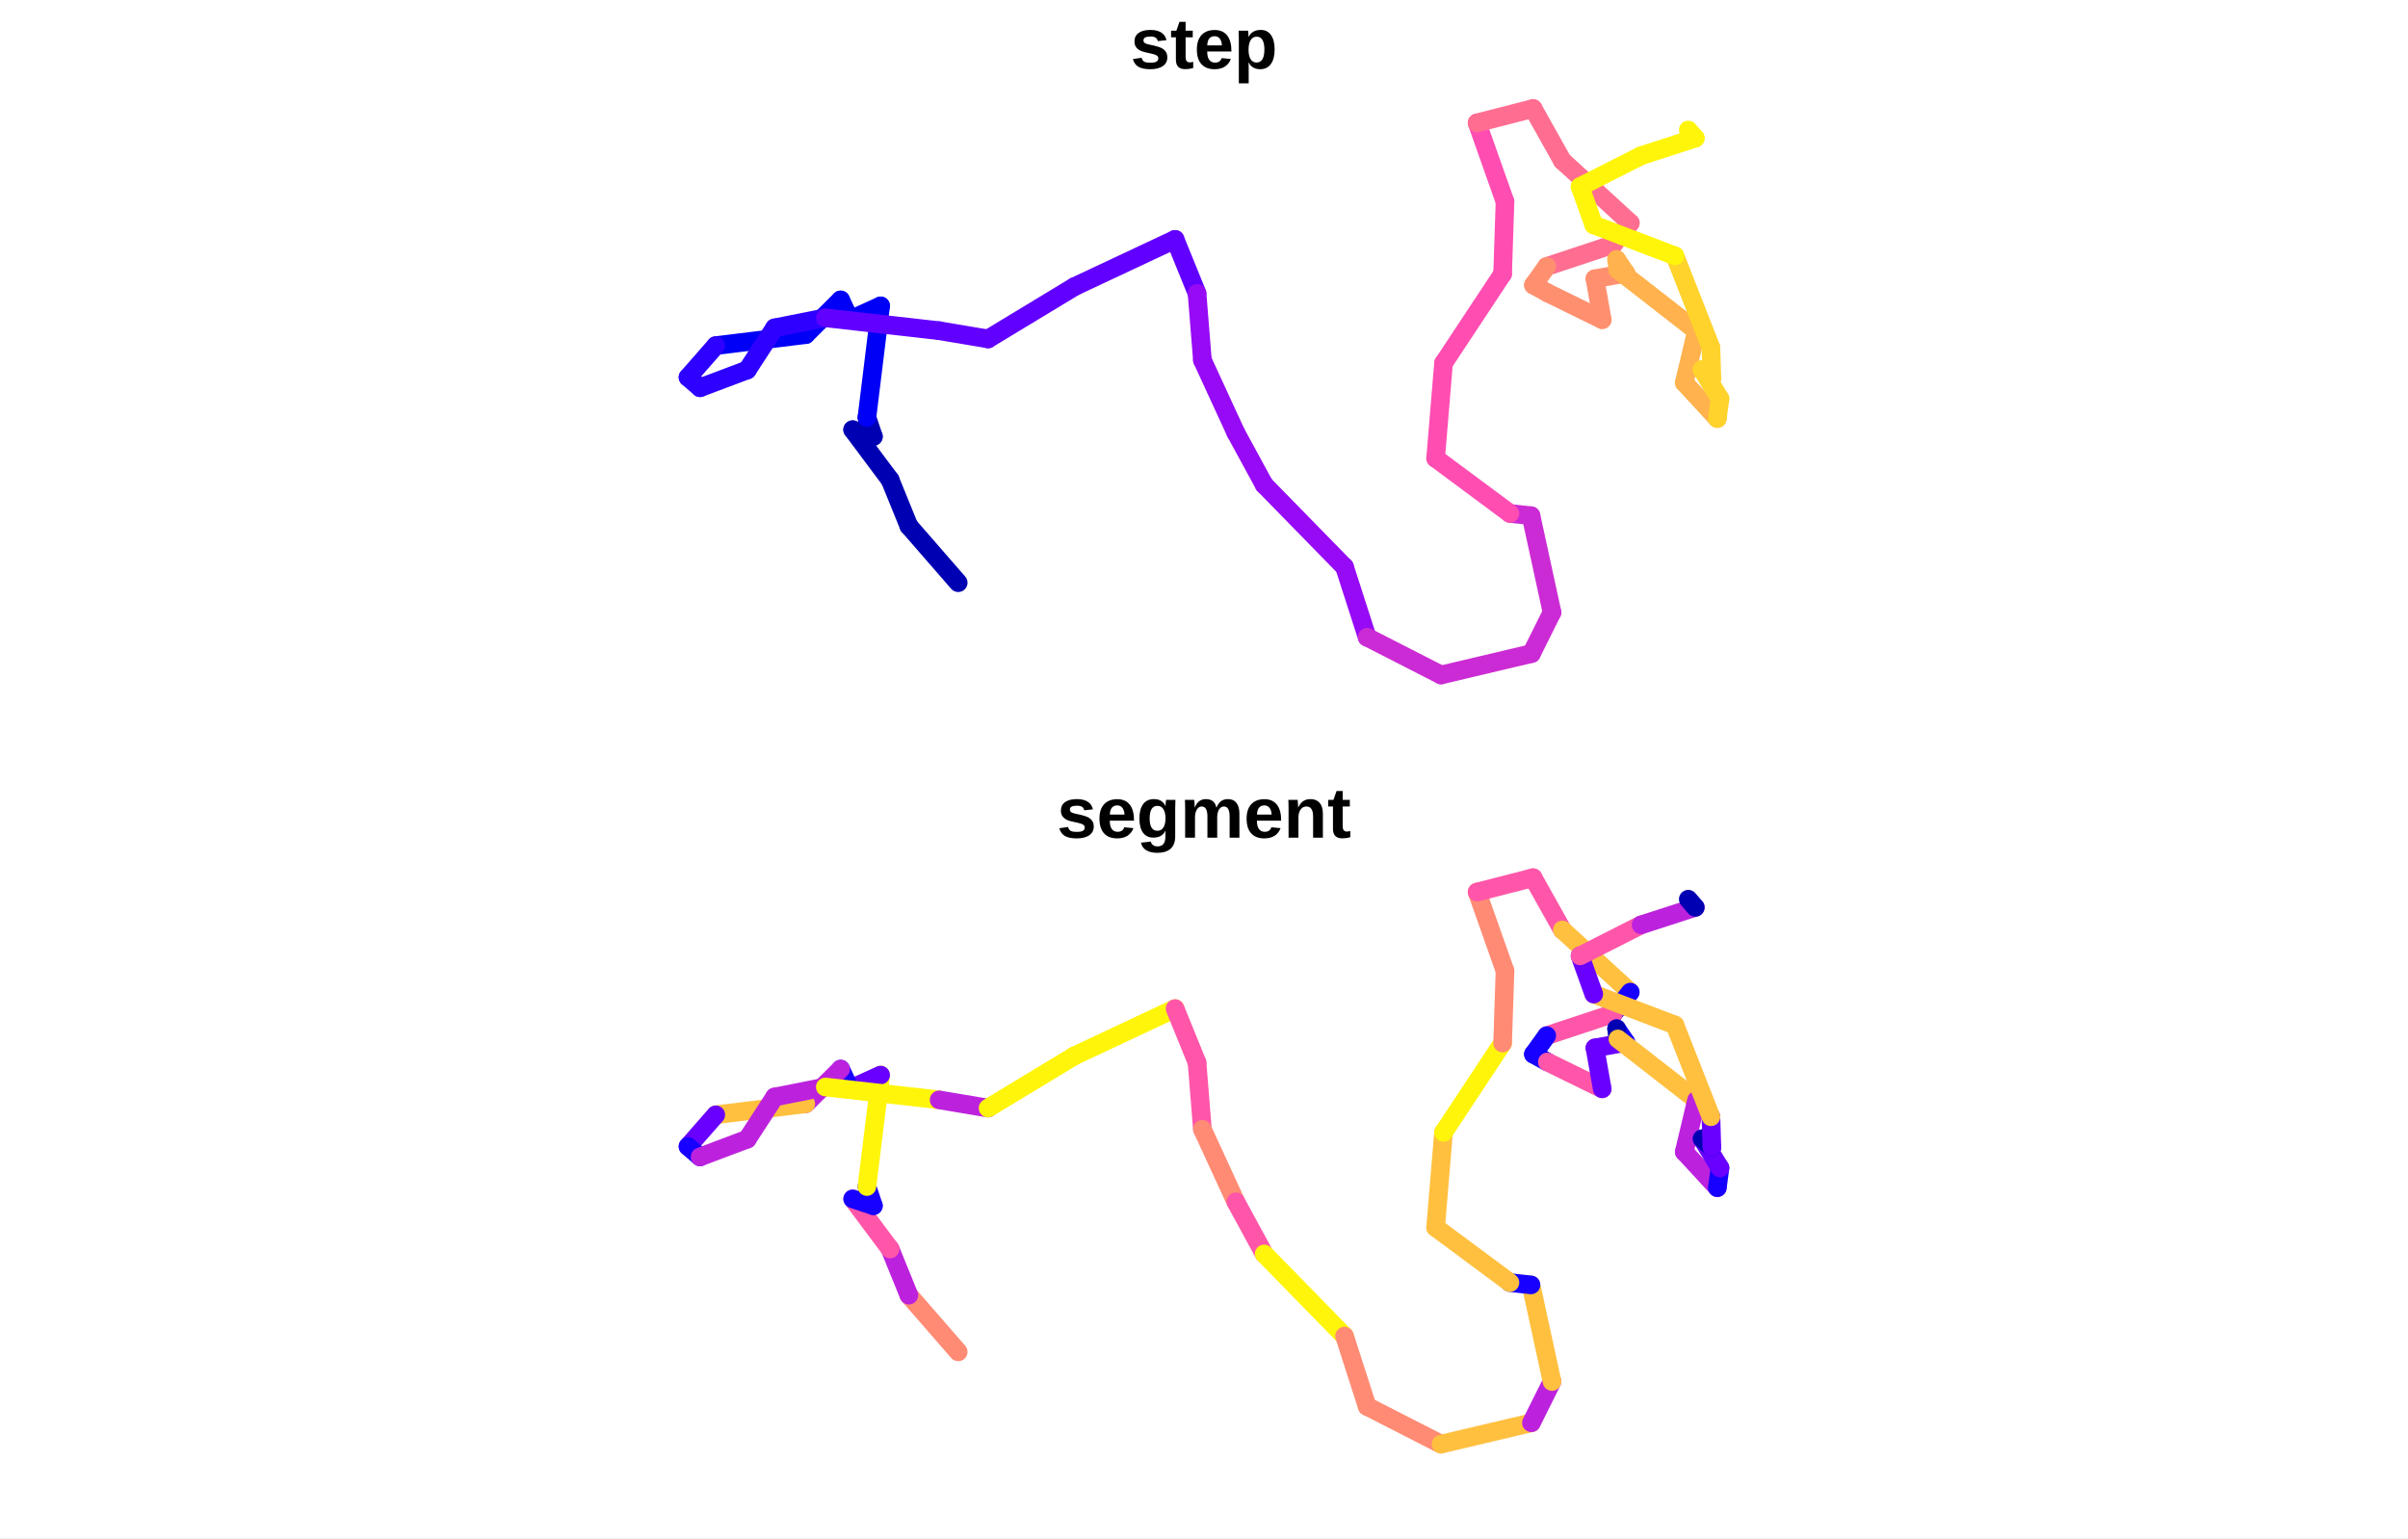
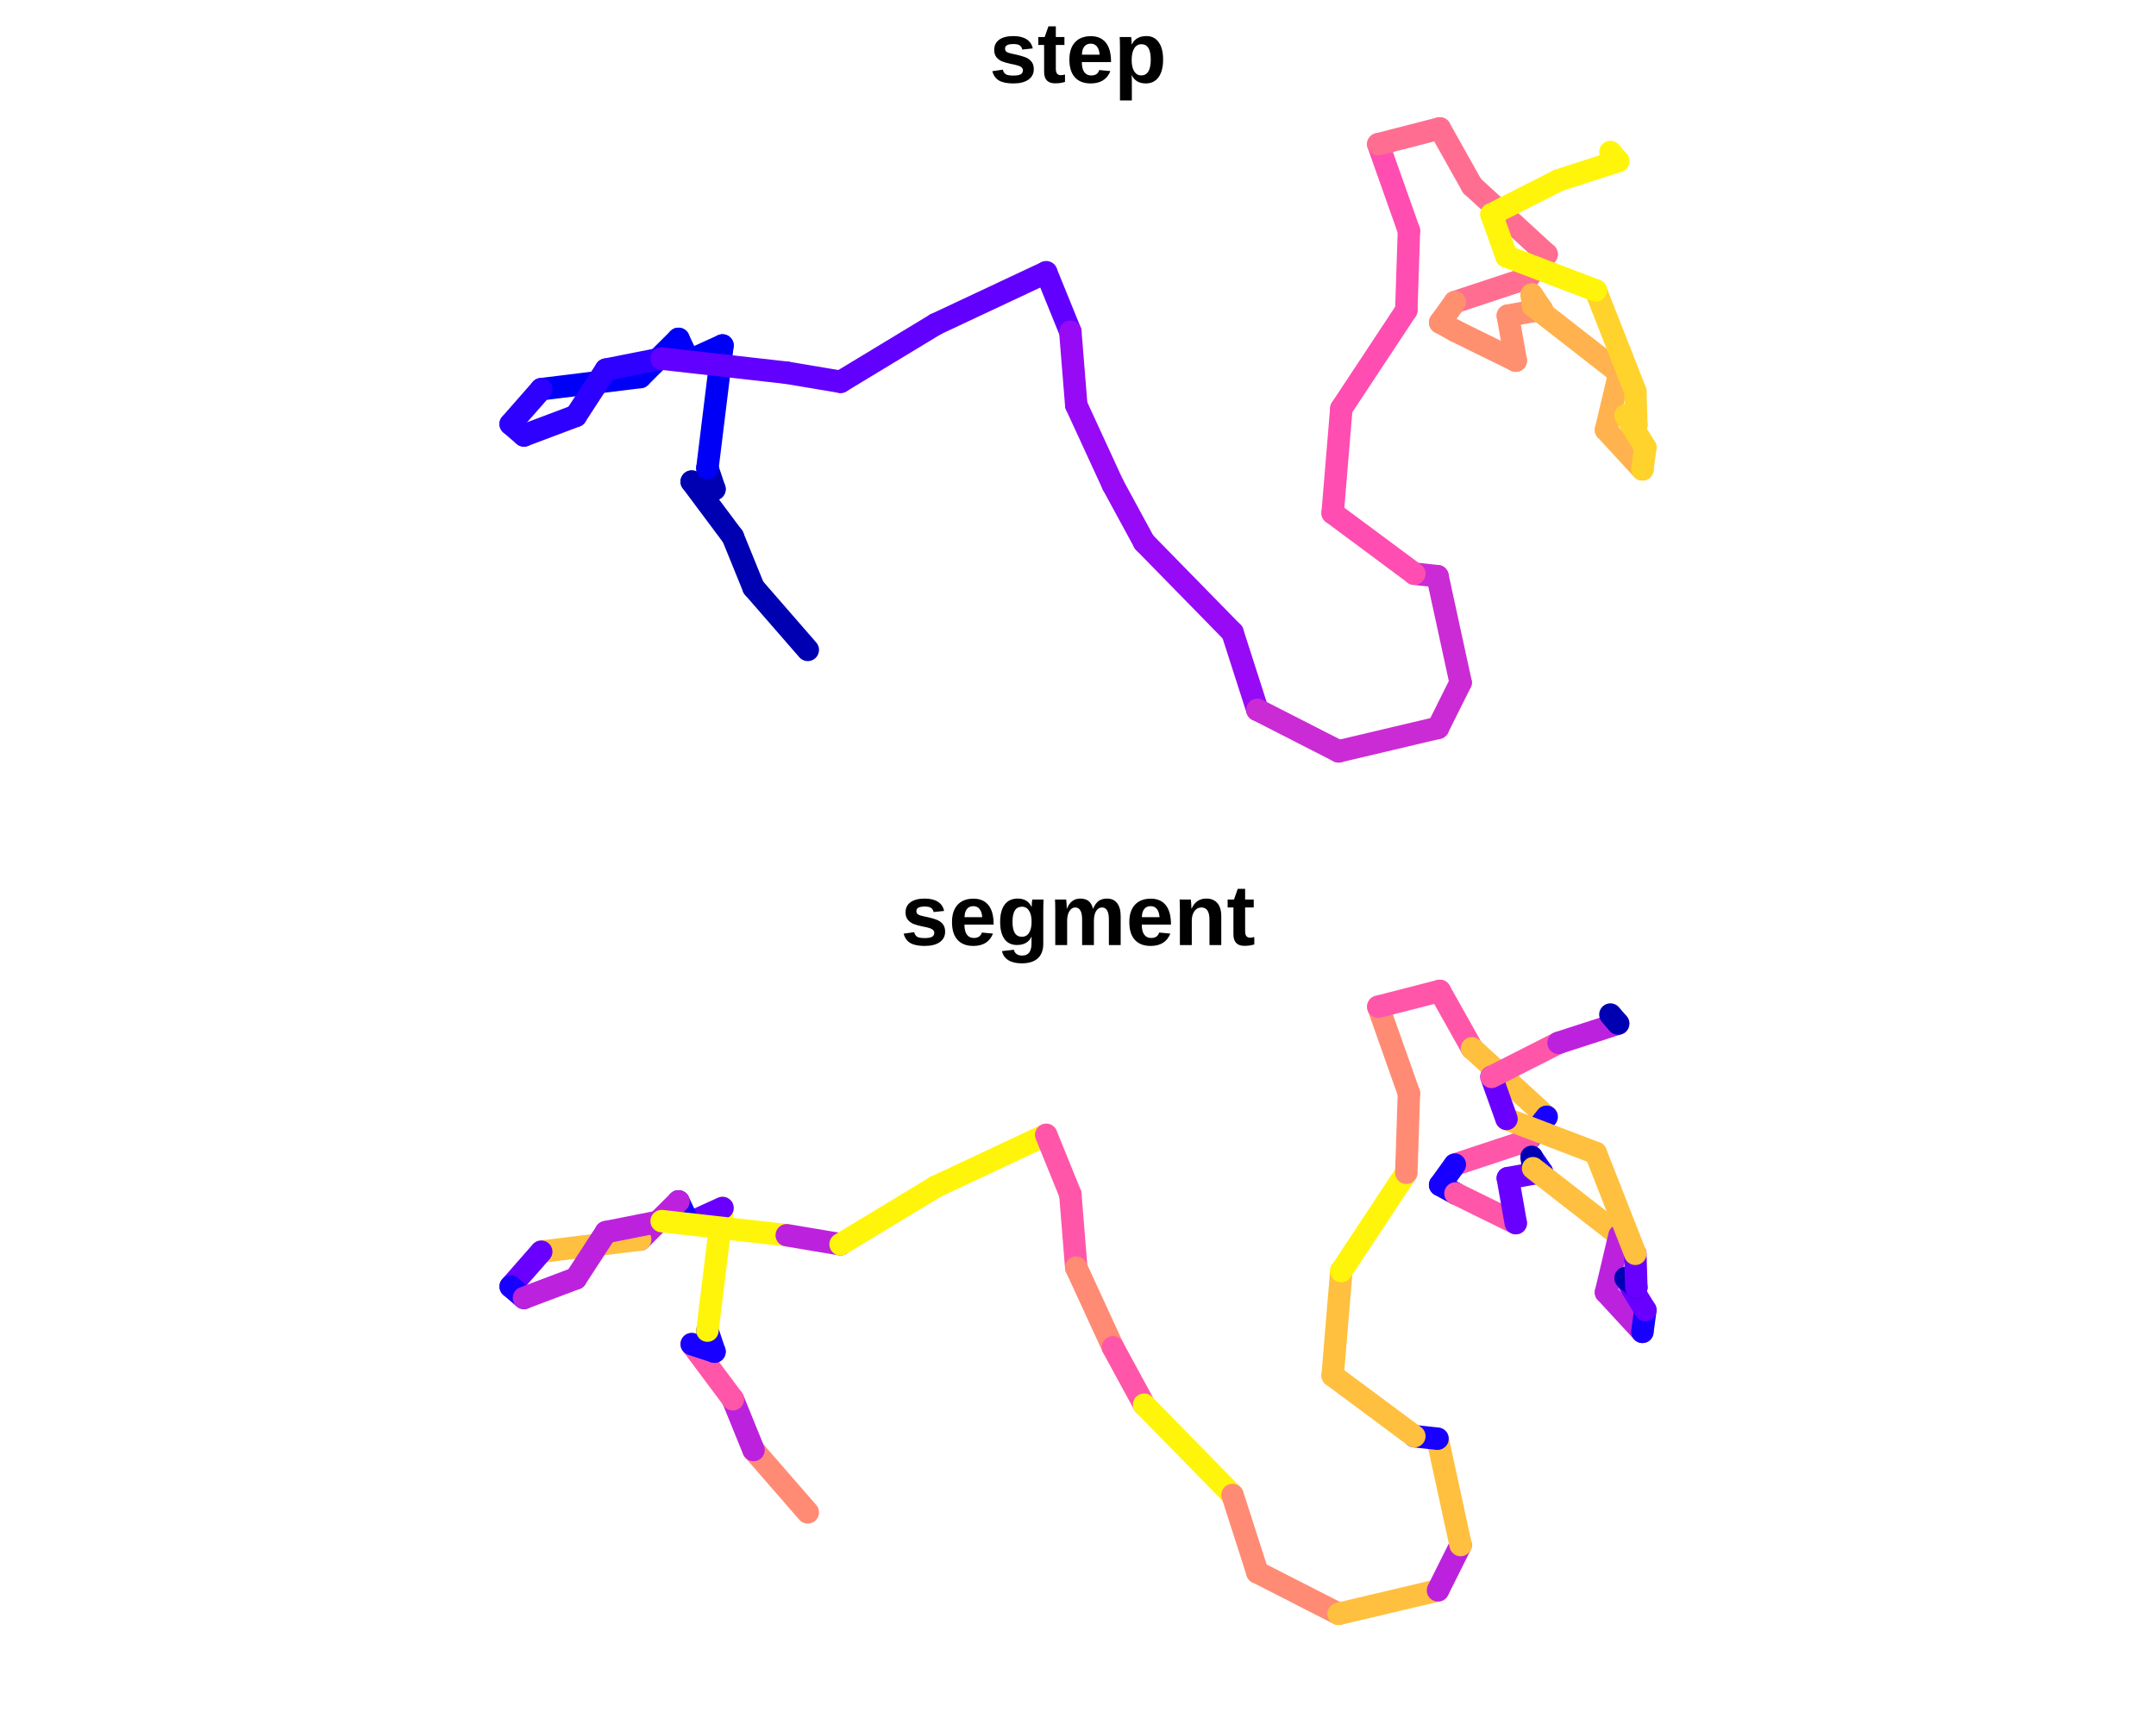
- <svg xmlns="http://www.w3.org/2000/svg" class="svglite" width="484.56pt" height="309.60pt" viewBox="0 0 484.56 309.60">
+ <svg xmlns="http://www.w3.org/2000/svg" class="svglite" width="360.00pt" height="288.00pt" viewBox="0 0 360.00 288.00">
  <defs>
    <style type="text/css">
    .svglite line, .svglite polyline, .svglite polygon, .svglite path, .svglite rect, .svglite circle {
      fill: none;
      stroke: #000000;
      stroke-linecap: round;
      stroke-linejoin: round;
      stroke-miterlimit: 10.00;
    }
    .svglite text {
      white-space: pre;
    }
  </style>
  </defs>
  <rect width="100%" height="100%" style="stroke: none; fill: #FFFFFF;" />
  <defs>
-     <clipPath id="cpMC4wMHw0ODQuNTZ8MC4wMHwzMDkuNjA=">
-       <rect x="0.00" y="0.00" width="484.56" height="309.60" />
+     <clipPath id="cpMC4wMHwzNjAuMDB8MC4wMHwyODguMDA=">
+       <rect x="0.00" y="0.00" width="360.00" height="288.00" />
    </clipPath>
  </defs>
-   <g clip-path="url(#cpMC4wMHw0ODQuNTZ8MC4wMHwzMDkuNjA=)">
+   <g clip-path="url(#cpMC4wMHwzNjAuMDB8MC4wMHwyODguMDA=)">
</g>
  <defs>
-     <clipPath id="cpMTQuNDB8NDcwLjE2fDE3LjI4fDE0MC40MA==">
-       <rect x="14.40" y="17.28" width="455.76" height="123.12" />
+     <clipPath id="cpMTQuNDB8MzQ1LjYwfDE3LjI4fDEyOS42MA==">
+       <rect x="14.40" y="17.28" width="331.20" height="112.32" />
    </clipPath>
  </defs>
-   <g clip-path="url(#cpMTQuNDB8NDcwLjE2fDE3LjI4fDE0MC40MA==)">
-     <rect x="14.40" y="17.28" width="455.76" height="123.12" style="stroke-width: 0.75; stroke: #FFFFFF; fill: #FFFFFF;" />
-     <polyline points="192.82,117.27 182.89,105.86 " style="stroke-width: 3.75; stroke: #0000B3;" />
-     <polyline points="182.89,105.86 179.11,96.56 " style="stroke-width: 3.75; stroke: #0000B3;" />
-     <polyline points="179.11,96.56 171.58,86.48 " style="stroke-width: 3.75; stroke: #0000B3;" />
-     <polyline points="171.58,86.48 175.75,87.85 " style="stroke-width: 3.75; stroke: #0000B3;" />
-     <polyline points="175.75,87.85 174.45,84.00 " style="stroke-width: 3.75; stroke: #0000B3;" />
-     <polyline points="174.45,84.00 177.21,61.56 " style="stroke-width: 3.75; stroke: #0000F6;" />
-     <polyline points="177.21,61.56 171.04,64.36 " style="stroke-width: 3.75; stroke: #0000F6;" />
-     <polyline points="171.04,64.36 169.16,60.36 " style="stroke-width: 3.75; stroke: #0000F6;" />
-     <polyline points="169.16,60.36 162.14,67.34 " style="stroke-width: 3.75; stroke: #0000F6;" />
-     <polyline points="162.14,67.34 144.03,69.56 " style="stroke-width: 3.75; stroke: #0000F6;" />
-     <polyline points="144.03,69.56 138.45,75.93 " style="stroke-width: 3.75; stroke: #2D00FF;" />
-     <polyline points="138.45,75.93 140.88,78.03 " style="stroke-width: 3.75; stroke: #2D00FF;" />
-     <polyline points="140.88,78.03 150.37,74.46 " style="stroke-width: 3.75; stroke: #2D00FF;" />
-     <polyline points="150.37,74.46 155.88,65.98 " style="stroke-width: 3.75; stroke: #2D00FF;" />
-     <polyline points="155.88,65.98 166.08,63.96 " style="stroke-width: 3.75; stroke: #2D00FF;" />
-     <polyline points="166.08,63.96 188.98,66.55 " style="stroke-width: 3.75; stroke: #6200FF;" />
-     <polyline points="188.98,66.55 198.83,68.21 " style="stroke-width: 3.75; stroke: #6200FF;" />
-     <polyline points="198.83,68.21 216.23,57.68 " style="stroke-width: 3.75; stroke: #6200FF;" />
-     <polyline points="216.23,57.68 236.46,48.18 " style="stroke-width: 3.75; stroke: #6200FF;" />
-     <polyline points="236.46,48.18 240.88,59.05 " style="stroke-width: 3.75; stroke: #6200FF;" />
-     <polyline points="240.88,59.05 241.96,72.48 " style="stroke-width: 3.75; stroke: #960AF5;" />
-     <polyline points="241.96,72.48 248.68,87.07 " style="stroke-width: 3.75; stroke: #960AF5;" />
-     <polyline points="248.68,87.07 254.39,97.56 " style="stroke-width: 3.75; stroke: #960AF5;" />
-     <polyline points="254.39,97.56 270.56,114.10 " style="stroke-width: 3.75; stroke: #960AF5;" />
-     <polyline points="270.56,114.10 275.11,128.24 " style="stroke-width: 3.75; stroke: #960AF5;" />
-     <polyline points="275.11,128.24 289.98,135.84 " style="stroke-width: 3.75; stroke: #CB2BD4;" />
-     <polyline points="289.98,135.84 308.17,131.54 " style="stroke-width: 3.75; stroke: #CB2BD4;" />
-     <polyline points="308.17,131.54 312.31,123.24 " style="stroke-width: 3.75; stroke: #CB2BD4;" />
-     <polyline points="312.31,123.24 308.08,103.79 " style="stroke-width: 3.75; stroke: #CB2BD4;" />
-     <polyline points="308.08,103.79 303.84,103.33 " style="stroke-width: 3.75; stroke: #CB2BD4;" />
-     <polyline points="303.84,103.33 288.89,92.23 " style="stroke-width: 3.75; stroke: #FF4DB2;" />
-     <polyline points="288.89,92.23 290.48,73.10 " style="stroke-width: 3.75; stroke: #FF4DB2;" />
-     <polyline points="290.48,73.10 302.37,55.12 " style="stroke-width: 3.75; stroke: #FF4DB2;" />
-     <polyline points="302.37,55.12 302.85,40.59 " style="stroke-width: 3.75; stroke: #FF4DB2;" />
-     <polyline points="302.85,40.59 297.24,24.73 " style="stroke-width: 3.75; stroke: #FF4DB2;" />
-     <polyline points="297.24,24.73 308.50,21.84 " style="stroke-width: 3.75; stroke: #FF6E91;" />
-     <polyline points="308.50,21.84 314.39,32.35 " style="stroke-width: 3.75; stroke: #FF6E91;" />
-     <polyline points="314.39,32.35 328.06,44.87 " style="stroke-width: 3.75; stroke: #FF6E91;" />
-     <polyline points="328.06,44.87 324.66,49.19 " style="stroke-width: 3.75; stroke: #FF6E91;" />
-     <polyline points="324.66,49.19 311.25,53.63 " style="stroke-width: 3.75; stroke: #FF6E91;" />
-     <polyline points="311.25,53.63 308.57,57.36 " style="stroke-width: 3.75; stroke: #FF906F;" />
-     <polyline points="308.57,57.36 311.37,58.92 " style="stroke-width: 3.75; stroke: #FF906F;" />
-     <polyline points="311.37,58.92 322.41,64.33 " style="stroke-width: 3.75; stroke: #FF906F;" />
-     <polyline points="322.41,64.33 320.95,56.10 " style="stroke-width: 3.75; stroke: #FF906F;" />
-     <polyline points="320.95,56.10 327.18,54.99 " style="stroke-width: 3.75; stroke: #FF906F;" />
-     <polyline points="327.18,54.99 325.31,52.23 " style="stroke-width: 3.75; stroke: #FFB24D;" />
-     <polyline points="325.31,52.23 325.56,54.29 " style="stroke-width: 3.75; stroke: #FFB24D;" />
-     <polyline points="325.56,54.29 341.39,66.61 " style="stroke-width: 3.75; stroke: #FFB24D;" />
-     <polyline points="341.39,66.61 338.92,77.01 " style="stroke-width: 3.75; stroke: #FFB24D;" />
-     <polyline points="338.92,77.01 345.58,84.23 " style="stroke-width: 3.75; stroke: #FFB24D;" />
-     <polyline points="345.58,84.23 346.11,80.24 " style="stroke-width: 3.75; stroke: #FFD32C;" />
-     <polyline points="346.11,80.24 342.51,74.38 " style="stroke-width: 3.75; stroke: #FFD32C;" />
-     <polyline points="342.51,74.38 344.48,76.10 " style="stroke-width: 3.75; stroke: #FFD32C;" />
-     <polyline points="344.48,76.10 344.29,69.95 " style="stroke-width: 3.75; stroke: #FFD32C;" />
-     <polyline points="344.29,69.95 337.04,51.49 " style="stroke-width: 3.75; stroke: #FFD32C;" />
-     <polyline points="337.04,51.49 320.71,45.26 " style="stroke-width: 3.75; stroke: #FFF50A;" />
-     <polyline points="320.71,45.26 317.96,37.57 " style="stroke-width: 3.75; stroke: #FFF50A;" />
-     <polyline points="317.96,37.57 330.24,31.34 " style="stroke-width: 3.75; stroke: #FFF50A;" />
-     <polyline points="330.24,31.34 341.14,27.81 " style="stroke-width: 3.75; stroke: #FFF50A;" />
-     <polyline points="341.14,27.81 339.73,26.17 " style="stroke-width: 3.75; stroke: #FFF50A;" />
+   <g clip-path="url(#cpMTQuNDB8MzQ1LjYwfDE3LjI4fDEyOS42MA==)">
+     <rect x="14.40" y="17.28" width="331.20" height="112.32" style="stroke-width: 0.75; stroke: #FFFFFF; fill: #FFFFFF;" />
+     <polyline points="134.88,108.50 125.82,98.09 " style="stroke-width: 3.75; stroke: #0000B3;" />
+     <polyline points="125.82,98.09 122.37,89.61 " style="stroke-width: 3.75; stroke: #0000B3;" />
+     <polyline points="122.37,89.61 115.50,80.41 " style="stroke-width: 3.75; stroke: #0000B3;" />
+     <polyline points="115.50,80.41 119.30,81.66 " style="stroke-width: 3.75; stroke: #0000B3;" />
+     <polyline points="119.30,81.66 118.12,78.15 " style="stroke-width: 3.75; stroke: #0000B3;" />
+     <polyline points="118.12,78.15 120.64,57.68 " style="stroke-width: 3.75; stroke: #0000F6;" />
+     <polyline points="120.64,57.68 115.01,60.23 " style="stroke-width: 3.75; stroke: #0000F6;" />
+     <polyline points="115.01,60.23 113.29,56.58 " style="stroke-width: 3.75; stroke: #0000F6;" />
+     <polyline points="113.29,56.58 106.89,62.95 " style="stroke-width: 3.75; stroke: #0000F6;" />
+     <polyline points="106.89,62.95 90.37,64.98 " style="stroke-width: 3.75; stroke: #0000F6;" />
+     <polyline points="90.37,64.98 85.27,70.79 " style="stroke-width: 3.75; stroke: #2D00FF;" />
+     <polyline points="85.27,70.79 87.49,72.70 " style="stroke-width: 3.75; stroke: #2D00FF;" />
+     <polyline points="87.49,72.70 96.15,69.44 " style="stroke-width: 3.75; stroke: #2D00FF;" />
+     <polyline points="96.15,69.44 101.18,61.71 " style="stroke-width: 3.75; stroke: #2D00FF;" />
+     <polyline points="101.18,61.71 110.48,59.87 " style="stroke-width: 3.75; stroke: #2D00FF;" />
+     <polyline points="110.48,59.87 131.37,62.23 " style="stroke-width: 3.75; stroke: #6200FF;" />
+     <polyline points="131.37,62.23 140.36,63.74 " style="stroke-width: 3.75; stroke: #6200FF;" />
+     <polyline points="140.36,63.74 156.24,54.13 " style="stroke-width: 3.75; stroke: #6200FF;" />
+     <polyline points="156.24,54.13 174.69,45.47 " style="stroke-width: 3.75; stroke: #6200FF;" />
+     <polyline points="174.69,45.47 178.72,55.39 " style="stroke-width: 3.75; stroke: #6200FF;" />
+     <polyline points="178.72,55.39 179.71,67.64 " style="stroke-width: 3.75; stroke: #960AF5;" />
+     <polyline points="179.71,67.64 185.84,80.95 " style="stroke-width: 3.75; stroke: #960AF5;" />
+     <polyline points="185.84,80.95 191.04,90.52 " style="stroke-width: 3.75; stroke: #960AF5;" />
+     <polyline points="191.04,90.52 205.80,105.60 " style="stroke-width: 3.75; stroke: #960AF5;" />
+     <polyline points="205.80,105.60 209.95,118.51 " style="stroke-width: 3.75; stroke: #960AF5;" />
+     <polyline points="209.95,118.51 223.52,125.44 " style="stroke-width: 3.75; stroke: #CB2BD4;" />
+     <polyline points="223.52,125.44 240.11,121.52 " style="stroke-width: 3.75; stroke: #CB2BD4;" />
+     <polyline points="240.11,121.52 243.89,113.95 " style="stroke-width: 3.75; stroke: #CB2BD4;" />
+     <polyline points="243.89,113.95 240.03,96.20 " style="stroke-width: 3.75; stroke: #CB2BD4;" />
+     <polyline points="240.03,96.20 236.16,95.78 " style="stroke-width: 3.75; stroke: #CB2BD4;" />
+     <polyline points="236.16,95.78 222.52,85.65 " style="stroke-width: 3.75; stroke: #FF4DB2;" />
+     <polyline points="222.52,85.65 223.97,68.21 " style="stroke-width: 3.75; stroke: #FF4DB2;" />
+     <polyline points="223.97,68.21 234.82,51.80 " style="stroke-width: 3.75; stroke: #FF4DB2;" />
+     <polyline points="234.82,51.80 235.26,38.54 " style="stroke-width: 3.75; stroke: #FF4DB2;" />
+     <polyline points="235.26,38.54 230.14,24.08 " style="stroke-width: 3.75; stroke: #FF4DB2;" />
+     <polyline points="230.14,24.08 240.41,21.44 " style="stroke-width: 3.75; stroke: #FF6E91;" />
+     <polyline points="240.41,21.44 245.79,31.03 " style="stroke-width: 3.75; stroke: #FF6E91;" />
+     <polyline points="245.79,31.03 258.25,42.45 " style="stroke-width: 3.75; stroke: #FF6E91;" />
+     <polyline points="258.25,42.45 255.16,46.39 " style="stroke-width: 3.75; stroke: #FF6E91;" />
+     <polyline points="255.16,46.39 242.92,50.44 " style="stroke-width: 3.75; stroke: #FF6E91;" />
+     <polyline points="242.92,50.44 240.47,53.84 " style="stroke-width: 3.75; stroke: #FF906F;" />
+     <polyline points="240.47,53.84 243.03,55.26 " style="stroke-width: 3.75; stroke: #FF906F;" />
+     <polyline points="243.03,55.26 253.10,60.21 " style="stroke-width: 3.75; stroke: #FF906F;" />
+     <polyline points="253.10,60.21 251.77,52.70 " style="stroke-width: 3.75; stroke: #FF906F;" />
+     <polyline points="251.77,52.70 257.46,51.68 " style="stroke-width: 3.75; stroke: #FF906F;" />
+     <polyline points="257.46,51.68 255.75,49.17 " style="stroke-width: 3.75; stroke: #FFB24D;" />
+     <polyline points="255.75,49.17 255.98,51.04 " style="stroke-width: 3.75; stroke: #FFB24D;" />
+     <polyline points="255.98,51.04 270.41,62.28 " style="stroke-width: 3.75; stroke: #FFB24D;" />
+     <polyline points="270.41,62.28 268.16,71.77 " style="stroke-width: 3.75; stroke: #FFB24D;" />
+     <polyline points="268.16,71.77 274.24,78.36 " style="stroke-width: 3.75; stroke: #FFB24D;" />
+     <polyline points="274.24,78.36 274.73,74.72 " style="stroke-width: 3.75; stroke: #FFD32C;" />
+     <polyline points="274.73,74.72 271.44,69.38 " style="stroke-width: 3.75; stroke: #FFD32C;" />
+     <polyline points="271.44,69.38 273.23,70.94 " style="stroke-width: 3.75; stroke: #FFD32C;" />
+     <polyline points="273.23,70.94 273.06,65.33 " style="stroke-width: 3.75; stroke: #FFD32C;" />
+     <polyline points="273.06,65.33 266.45,48.49 " style="stroke-width: 3.75; stroke: #FFD32C;" />
+     <polyline points="266.45,48.49 251.55,42.81 " style="stroke-width: 3.75; stroke: #FFF50A;" />
+     <polyline points="251.55,42.81 249.04,35.79 " style="stroke-width: 3.75; stroke: #FFF50A;" />
+     <polyline points="249.04,35.79 260.24,30.11 " style="stroke-width: 3.75; stroke: #FFF50A;" />
+     <polyline points="260.24,30.11 270.19,26.89 " style="stroke-width: 3.75; stroke: #FFF50A;" />
+     <polyline points="270.19,26.89 268.90,25.39 " style="stroke-width: 3.75; stroke: #FFF50A;" />
  </g>
  <defs>
-     <clipPath id="cpMC4wMHw0ODQuNTZ8MC4wMHwxNTQuODA=">
-       <rect x="0.00" y="0.00" width="484.56" height="154.80" />
+     <clipPath id="cpMC4wMHwzNjAuMDB8MC4wMHwxNDQuMDA=">
+       <rect x="0.00" y="0.00" width="360.00" height="144.00" />
    </clipPath>
  </defs>
-   <g clip-path="url(#cpMC4wMHw0ODQuNTZ8MC4wMHwxNTQuODA=)">
-     <text x="242.28" y="13.79" text-anchor="middle" style="font-size: 14.40px; font-weight: bold; font-family: &quot;Arial&quot;;" textLength="29.60px" lengthAdjust="spacingAndGlyphs">step</text>
+   <g clip-path="url(#cpMC4wMHwzNjAuMDB8MC4wMHwxNDQuMDA=)">
+     <text x="180.00" y="13.79" text-anchor="middle" style="font-size: 14.40px; font-weight: bold; font-family: &quot;Arial&quot;;" textLength="29.60px" lengthAdjust="spacingAndGlyphs">step</text>
  </g>
  <defs>
-     <clipPath id="cpMTQuNDB8NDcwLjE2fDE3Mi4wOHwyOTUuMjA=">
-       <rect x="14.40" y="172.08" width="455.76" height="123.12" />
+     <clipPath id="cpMTQuNDB8MzQ1LjYwfDE2MS4yOHwyNzMuNjA=">
+       <rect x="14.40" y="161.28" width="331.20" height="112.32" />
    </clipPath>
  </defs>
-   <g clip-path="url(#cpMTQuNDB8NDcwLjE2fDE3Mi4wOHwyOTUuMjA=)">
-     <rect x="14.40" y="172.08" width="455.76" height="123.12" style="stroke-width: 0.75; stroke: #FFFFFF; fill: #FFFFFF;" />
-     <polyline points="192.82,272.07 182.89,260.66 " style="stroke-width: 3.75; stroke: #FF8B74;" />
-     <polyline points="182.89,260.66 179.11,251.36 " style="stroke-width: 3.75; stroke: #BC22DD;" />
-     <polyline points="179.11,251.36 171.58,241.28 " style="stroke-width: 3.75; stroke: #FF56A9;" />
-     <polyline points="171.58,241.28 175.75,242.65 " style="stroke-width: 3.75; stroke: #1700FF;" />
-     <polyline points="175.75,242.65 174.45,238.80 " style="stroke-width: 3.75; stroke: #1700FF;" />
-     <polyline points="174.45,238.80 177.21,216.36 " style="stroke-width: 3.75; stroke: #FFF50A;" />
-     <polyline points="177.21,216.36 171.04,219.16 " style="stroke-width: 3.75; stroke: #6900FF;" />
-     <polyline points="171.04,219.16 169.16,215.16 " style="stroke-width: 3.75; stroke: #1700FF;" />
-     <polyline points="169.16,215.16 162.14,222.14 " style="stroke-width: 3.75; stroke: #BC22DD;" />
-     <polyline points="162.14,222.14 144.03,224.36 " style="stroke-width: 3.75; stroke: #FFC03F;" />
-     <polyline points="144.03,224.36 138.45,230.73 " style="stroke-width: 3.75; stroke: #6900FF;" />
-     <polyline points="138.45,230.73 140.88,232.83 " style="stroke-width: 3.75; stroke: #1700FF;" />
-     <polyline points="140.88,232.83 150.37,229.26 " style="stroke-width: 3.75; stroke: #BC22DD;" />
-     <polyline points="150.37,229.26 155.88,220.78 " style="stroke-width: 3.75; stroke: #BC22DD;" />
-     <polyline points="155.88,220.78 166.08,218.76 " style="stroke-width: 3.75; stroke: #BC22DD;" />
-     <polyline points="166.08,218.76 188.98,221.35 " style="stroke-width: 3.75; stroke: #FFF50A;" />
-     <polyline points="188.98,221.35 198.83,223.01 " style="stroke-width: 3.75; stroke: #BC22DD;" />
-     <polyline points="198.83,223.01 216.23,212.48 " style="stroke-width: 3.75; stroke: #FFF50A;" />
-     <polyline points="216.23,212.48 236.46,202.98 " style="stroke-width: 3.75; stroke: #FFF50A;" />
-     <polyline points="236.46,202.98 240.88,213.85 " style="stroke-width: 3.75; stroke: #FF56A9;" />
-     <polyline points="240.88,213.85 241.96,227.28 " style="stroke-width: 3.75; stroke: #FF56A9;" />
-     <polyline points="241.96,227.28 248.68,241.87 " style="stroke-width: 3.75; stroke: #FF8B74;" />
-     <polyline points="248.68,241.87 254.39,252.36 " style="stroke-width: 3.75; stroke: #FF56A9;" />
-     <polyline points="254.39,252.36 270.56,268.90 " style="stroke-width: 3.75; stroke: #FFF50A;" />
-     <polyline points="270.56,268.90 275.11,283.04 " style="stroke-width: 3.75; stroke: #FF8B74;" />
-     <polyline points="275.11,283.04 289.98,290.64 " style="stroke-width: 3.75; stroke: #FF8B74;" />
-     <polyline points="289.98,290.64 308.17,286.34 " style="stroke-width: 3.75; stroke: #FFC03F;" />
-     <polyline points="308.17,286.34 312.31,278.04 " style="stroke-width: 3.75; stroke: #BC22DD;" />
-     <polyline points="312.31,278.04 308.08,258.59 " style="stroke-width: 3.75; stroke: #FFC03F;" />
-     <polyline points="308.08,258.59 303.84,258.13 " style="stroke-width: 3.75; stroke: #1700FF;" />
-     <polyline points="303.84,258.13 288.89,247.03 " style="stroke-width: 3.75; stroke: #FFC03F;" />
-     <polyline points="288.89,247.03 290.48,227.90 " style="stroke-width: 3.75; stroke: #FFC03F;" />
-     <polyline points="290.48,227.90 302.37,209.92 " style="stroke-width: 3.75; stroke: #FFF50A;" />
-     <polyline points="302.37,209.92 302.85,195.39 " style="stroke-width: 3.75; stroke: #FF8B74;" />
-     <polyline points="302.85,195.39 297.24,179.53 " style="stroke-width: 3.75; stroke: #FF8B74;" />
-     <polyline points="297.24,179.53 308.50,176.64 " style="stroke-width: 3.75; stroke: #FF56A9;" />
-     <polyline points="308.50,176.64 314.39,187.15 " style="stroke-width: 3.75; stroke: #FF56A9;" />
-     <polyline points="314.39,187.15 328.06,199.67 " style="stroke-width: 3.75; stroke: #FFC03F;" />
-     <polyline points="328.06,199.67 324.66,203.99 " style="stroke-width: 3.75; stroke: #1700FF;" />
-     <polyline points="324.66,203.99 311.25,208.43 " style="stroke-width: 3.75; stroke: #FF56A9;" />
-     <polyline points="311.25,208.43 308.57,212.16 " style="stroke-width: 3.75; stroke: #1700FF;" />
-     <polyline points="308.57,212.16 311.37,213.72 " style="stroke-width: 3.75; stroke: #1700FF;" />
-     <polyline points="311.37,213.72 322.41,219.13 " style="stroke-width: 3.75; stroke: #FF56A9;" />
-     <polyline points="322.41,219.13 320.95,210.90 " style="stroke-width: 3.75; stroke: #6900FF;" />
-     <polyline points="320.95,210.90 327.18,209.79 " style="stroke-width: 3.75; stroke: #6900FF;" />
-     <polyline points="327.18,209.79 325.31,207.03 " style="stroke-width: 3.75; stroke: #1700FF;" />
-     <polyline points="325.31,207.03 325.56,209.09 " style="stroke-width: 3.75; stroke: #0000B3;" />
-     <polyline points="325.56,209.09 341.39,221.41 " style="stroke-width: 3.75; stroke: #FFC03F;" />
-     <polyline points="341.39,221.41 338.92,231.81 " style="stroke-width: 3.75; stroke: #BC22DD;" />
-     <polyline points="338.92,231.81 345.58,239.03 " style="stroke-width: 3.75; stroke: #BC22DD;" />
-     <polyline points="345.58,239.03 346.11,235.04 " style="stroke-width: 3.75; stroke: #1700FF;" />
-     <polyline points="346.11,235.04 342.51,229.18 " style="stroke-width: 3.75; stroke: #6900FF;" />
-     <polyline points="342.51,229.18 344.48,230.90 " style="stroke-width: 3.75; stroke: #0000B3;" />
-     <polyline points="344.48,230.90 344.29,224.75 " style="stroke-width: 3.75; stroke: #6900FF;" />
-     <polyline points="344.29,224.75 337.04,206.29 " style="stroke-width: 3.75; stroke: #FFC03F;" />
-     <polyline points="337.04,206.29 320.71,200.06 " style="stroke-width: 3.75; stroke: #FFC03F;" />
-     <polyline points="320.71,200.06 317.96,192.37 " style="stroke-width: 3.75; stroke: #6900FF;" />
-     <polyline points="317.96,192.37 330.24,186.14 " style="stroke-width: 3.75; stroke: #FF56A9;" />
-     <polyline points="330.24,186.14 341.14,182.61 " style="stroke-width: 3.75; stroke: #BC22DD;" />
-     <polyline points="341.14,182.61 339.73,180.97 " style="stroke-width: 3.75; stroke: #0000B3;" />
+   <g clip-path="url(#cpMTQuNDB8MzQ1LjYwfDE2MS4yOHwyNzMuNjA=)">
+     <rect x="14.40" y="161.28" width="331.20" height="112.32" style="stroke-width: 0.75; stroke: #FFFFFF; fill: #FFFFFF;" />
+     <polyline points="134.88,252.50 125.82,242.09 " style="stroke-width: 3.75; stroke: #FF8B74;" />
+     <polyline points="125.82,242.09 122.37,233.61 " style="stroke-width: 3.75; stroke: #BC22DD;" />
+     <polyline points="122.37,233.61 115.50,224.41 " style="stroke-width: 3.75; stroke: #FF56A9;" />
+     <polyline points="115.50,224.41 119.30,225.66 " style="stroke-width: 3.75; stroke: #1700FF;" />
+     <polyline points="119.30,225.66 118.12,222.15 " style="stroke-width: 3.75; stroke: #1700FF;" />
+     <polyline points="118.12,222.15 120.64,201.68 " style="stroke-width: 3.75; stroke: #FFF50A;" />
+     <polyline points="120.64,201.68 115.01,204.23 " style="stroke-width: 3.75; stroke: #6900FF;" />
+     <polyline points="115.01,204.23 113.29,200.58 " style="stroke-width: 3.75; stroke: #1700FF;" />
+     <polyline points="113.29,200.58 106.89,206.95 " style="stroke-width: 3.75; stroke: #BC22DD;" />
+     <polyline points="106.89,206.95 90.37,208.98 " style="stroke-width: 3.75; stroke: #FFC03F;" />
+     <polyline points="90.37,208.98 85.27,214.79 " style="stroke-width: 3.75; stroke: #6900FF;" />
+     <polyline points="85.27,214.79 87.49,216.70 " style="stroke-width: 3.75; stroke: #1700FF;" />
+     <polyline points="87.49,216.70 96.15,213.44 " style="stroke-width: 3.75; stroke: #BC22DD;" />
+     <polyline points="96.15,213.44 101.18,205.71 " style="stroke-width: 3.75; stroke: #BC22DD;" />
+     <polyline points="101.18,205.71 110.48,203.87 " style="stroke-width: 3.75; stroke: #BC22DD;" />
+     <polyline points="110.48,203.87 131.37,206.23 " style="stroke-width: 3.75; stroke: #FFF50A;" />
+     <polyline points="131.37,206.23 140.36,207.74 " style="stroke-width: 3.75; stroke: #BC22DD;" />
+     <polyline points="140.36,207.74 156.24,198.13 " style="stroke-width: 3.75; stroke: #FFF50A;" />
+     <polyline points="156.24,198.13 174.69,189.47 " style="stroke-width: 3.75; stroke: #FFF50A;" />
+     <polyline points="174.69,189.47 178.72,199.39 " style="stroke-width: 3.75; stroke: #FF56A9;" />
+     <polyline points="178.72,199.39 179.71,211.64 " style="stroke-width: 3.75; stroke: #FF56A9;" />
+     <polyline points="179.71,211.64 185.84,224.95 " style="stroke-width: 3.75; stroke: #FF8B74;" />
+     <polyline points="185.84,224.95 191.04,234.52 " style="stroke-width: 3.75; stroke: #FF56A9;" />
+     <polyline points="191.04,234.52 205.80,249.60 " style="stroke-width: 3.75; stroke: #FFF50A;" />
+     <polyline points="205.80,249.60 209.95,262.51 " style="stroke-width: 3.75; stroke: #FF8B74;" />
+     <polyline points="209.95,262.51 223.52,269.44 " style="stroke-width: 3.75; stroke: #FF8B74;" />
+     <polyline points="223.52,269.44 240.11,265.52 " style="stroke-width: 3.75; stroke: #FFC03F;" />
+     <polyline points="240.11,265.52 243.89,257.95 " style="stroke-width: 3.75; stroke: #BC22DD;" />
+     <polyline points="243.89,257.95 240.03,240.20 " style="stroke-width: 3.75; stroke: #FFC03F;" />
+     <polyline points="240.03,240.20 236.16,239.78 " style="stroke-width: 3.75; stroke: #1700FF;" />
+     <polyline points="236.16,239.78 222.52,229.65 " style="stroke-width: 3.75; stroke: #FFC03F;" />
+     <polyline points="222.52,229.65 223.97,212.21 " style="stroke-width: 3.75; stroke: #FFC03F;" />
+     <polyline points="223.97,212.21 234.82,195.80 " style="stroke-width: 3.75; stroke: #FFF50A;" />
+     <polyline points="234.82,195.80 235.26,182.54 " style="stroke-width: 3.75; stroke: #FF8B74;" />
+     <polyline points="235.26,182.54 230.14,168.08 " style="stroke-width: 3.75; stroke: #FF8B74;" />
+     <polyline points="230.14,168.08 240.41,165.44 " style="stroke-width: 3.75; stroke: #FF56A9;" />
+     <polyline points="240.41,165.44 245.79,175.03 " style="stroke-width: 3.75; stroke: #FF56A9;" />
+     <polyline points="245.79,175.03 258.25,186.45 " style="stroke-width: 3.75; stroke: #FFC03F;" />
+     <polyline points="258.25,186.45 255.16,190.39 " style="stroke-width: 3.75; stroke: #1700FF;" />
+     <polyline points="255.16,190.39 242.92,194.44 " style="stroke-width: 3.75; stroke: #FF56A9;" />
+     <polyline points="242.92,194.44 240.47,197.84 " style="stroke-width: 3.75; stroke: #1700FF;" />
+     <polyline points="240.47,197.84 243.03,199.26 " style="stroke-width: 3.75; stroke: #1700FF;" />
+     <polyline points="243.03,199.26 253.10,204.21 " style="stroke-width: 3.75; stroke: #FF56A9;" />
+     <polyline points="253.10,204.21 251.77,196.70 " style="stroke-width: 3.75; stroke: #6900FF;" />
+     <polyline points="251.77,196.70 257.46,195.68 " style="stroke-width: 3.75; stroke: #6900FF;" />
+     <polyline points="257.46,195.68 255.75,193.17 " style="stroke-width: 3.75; stroke: #1700FF;" />
+     <polyline points="255.75,193.17 255.98,195.04 " style="stroke-width: 3.75; stroke: #0000B3;" />
+     <polyline points="255.98,195.04 270.41,206.28 " style="stroke-width: 3.75; stroke: #FFC03F;" />
+     <polyline points="270.41,206.28 268.16,215.77 " style="stroke-width: 3.75; stroke: #BC22DD;" />
+     <polyline points="268.16,215.77 274.24,222.36 " style="stroke-width: 3.75; stroke: #BC22DD;" />
+     <polyline points="274.24,222.36 274.73,218.72 " style="stroke-width: 3.75; stroke: #1700FF;" />
+     <polyline points="274.73,218.72 271.44,213.38 " style="stroke-width: 3.75; stroke: #6900FF;" />
+     <polyline points="271.44,213.38 273.23,214.94 " style="stroke-width: 3.75; stroke: #0000B3;" />
+     <polyline points="273.23,214.94 273.06,209.33 " style="stroke-width: 3.75; stroke: #6900FF;" />
+     <polyline points="273.06,209.33 266.45,192.49 " style="stroke-width: 3.75; stroke: #FFC03F;" />
+     <polyline points="266.45,192.49 251.55,186.81 " style="stroke-width: 3.75; stroke: #FFC03F;" />
+     <polyline points="251.55,186.81 249.04,179.79 " style="stroke-width: 3.75; stroke: #6900FF;" />
+     <polyline points="249.04,179.79 260.24,174.11 " style="stroke-width: 3.75; stroke: #FF56A9;" />
+     <polyline points="260.24,174.11 270.19,170.89 " style="stroke-width: 3.75; stroke: #BC22DD;" />
+     <polyline points="270.19,170.89 268.90,169.39 " style="stroke-width: 3.75; stroke: #0000B3;" />
  </g>
  <defs>
-     <clipPath id="cpMC4wMHw0ODQuNTZ8MTU0LjgwfDMwOS42MA==">
-       <rect x="0.00" y="154.80" width="484.56" height="154.80" />
+     <clipPath id="cpMC4wMHwzNjAuMDB8MTQ0LjAwfDI4OC4wMA==">
+       <rect x="0.00" y="144.00" width="360.00" height="144.00" />
    </clipPath>
  </defs>
-   <g clip-path="url(#cpMC4wMHw0ODQuNTZ8MTU0LjgwfDMwOS42MA==)">
-     <text x="242.28" y="168.59" text-anchor="middle" style="font-size: 14.40px; font-weight: bold; font-family: &quot;Arial&quot;;" textLength="59.19px" lengthAdjust="spacingAndGlyphs">segment</text>
+   <g clip-path="url(#cpMC4wMHwzNjAuMDB8MTQ0LjAwfDI4OC4wMA==)">
+     <text x="180.00" y="157.79" text-anchor="middle" style="font-size: 14.40px; font-weight: bold; font-family: &quot;Arial&quot;;" textLength="59.19px" lengthAdjust="spacingAndGlyphs">segment</text>
  </g>
  <defs>
-     <clipPath id="cpNTkuMDR8NDU0LjMyfDU5LjA0fDIzNi4xNg==">
-       <rect x="59.04" y="59.04" width="395.28" height="177.12" />
+     <clipPath id="cpNTkuMDR8MzI5Ljc2fDU5LjA0fDIxNC41Ng==">
+       <rect x="59.04" y="59.04" width="270.72" height="155.52" />
    </clipPath>
  </defs>
-   <g clip-path="url(#cpNTkuMDR8NDU0LjMyfDU5LjA0fDIzNi4xNg==)">
+   <g clip-path="url(#cpNTkuMDR8MzI5Ljc2fDU5LjA0fDIxNC41Ng==)">
</g>
</svg>
